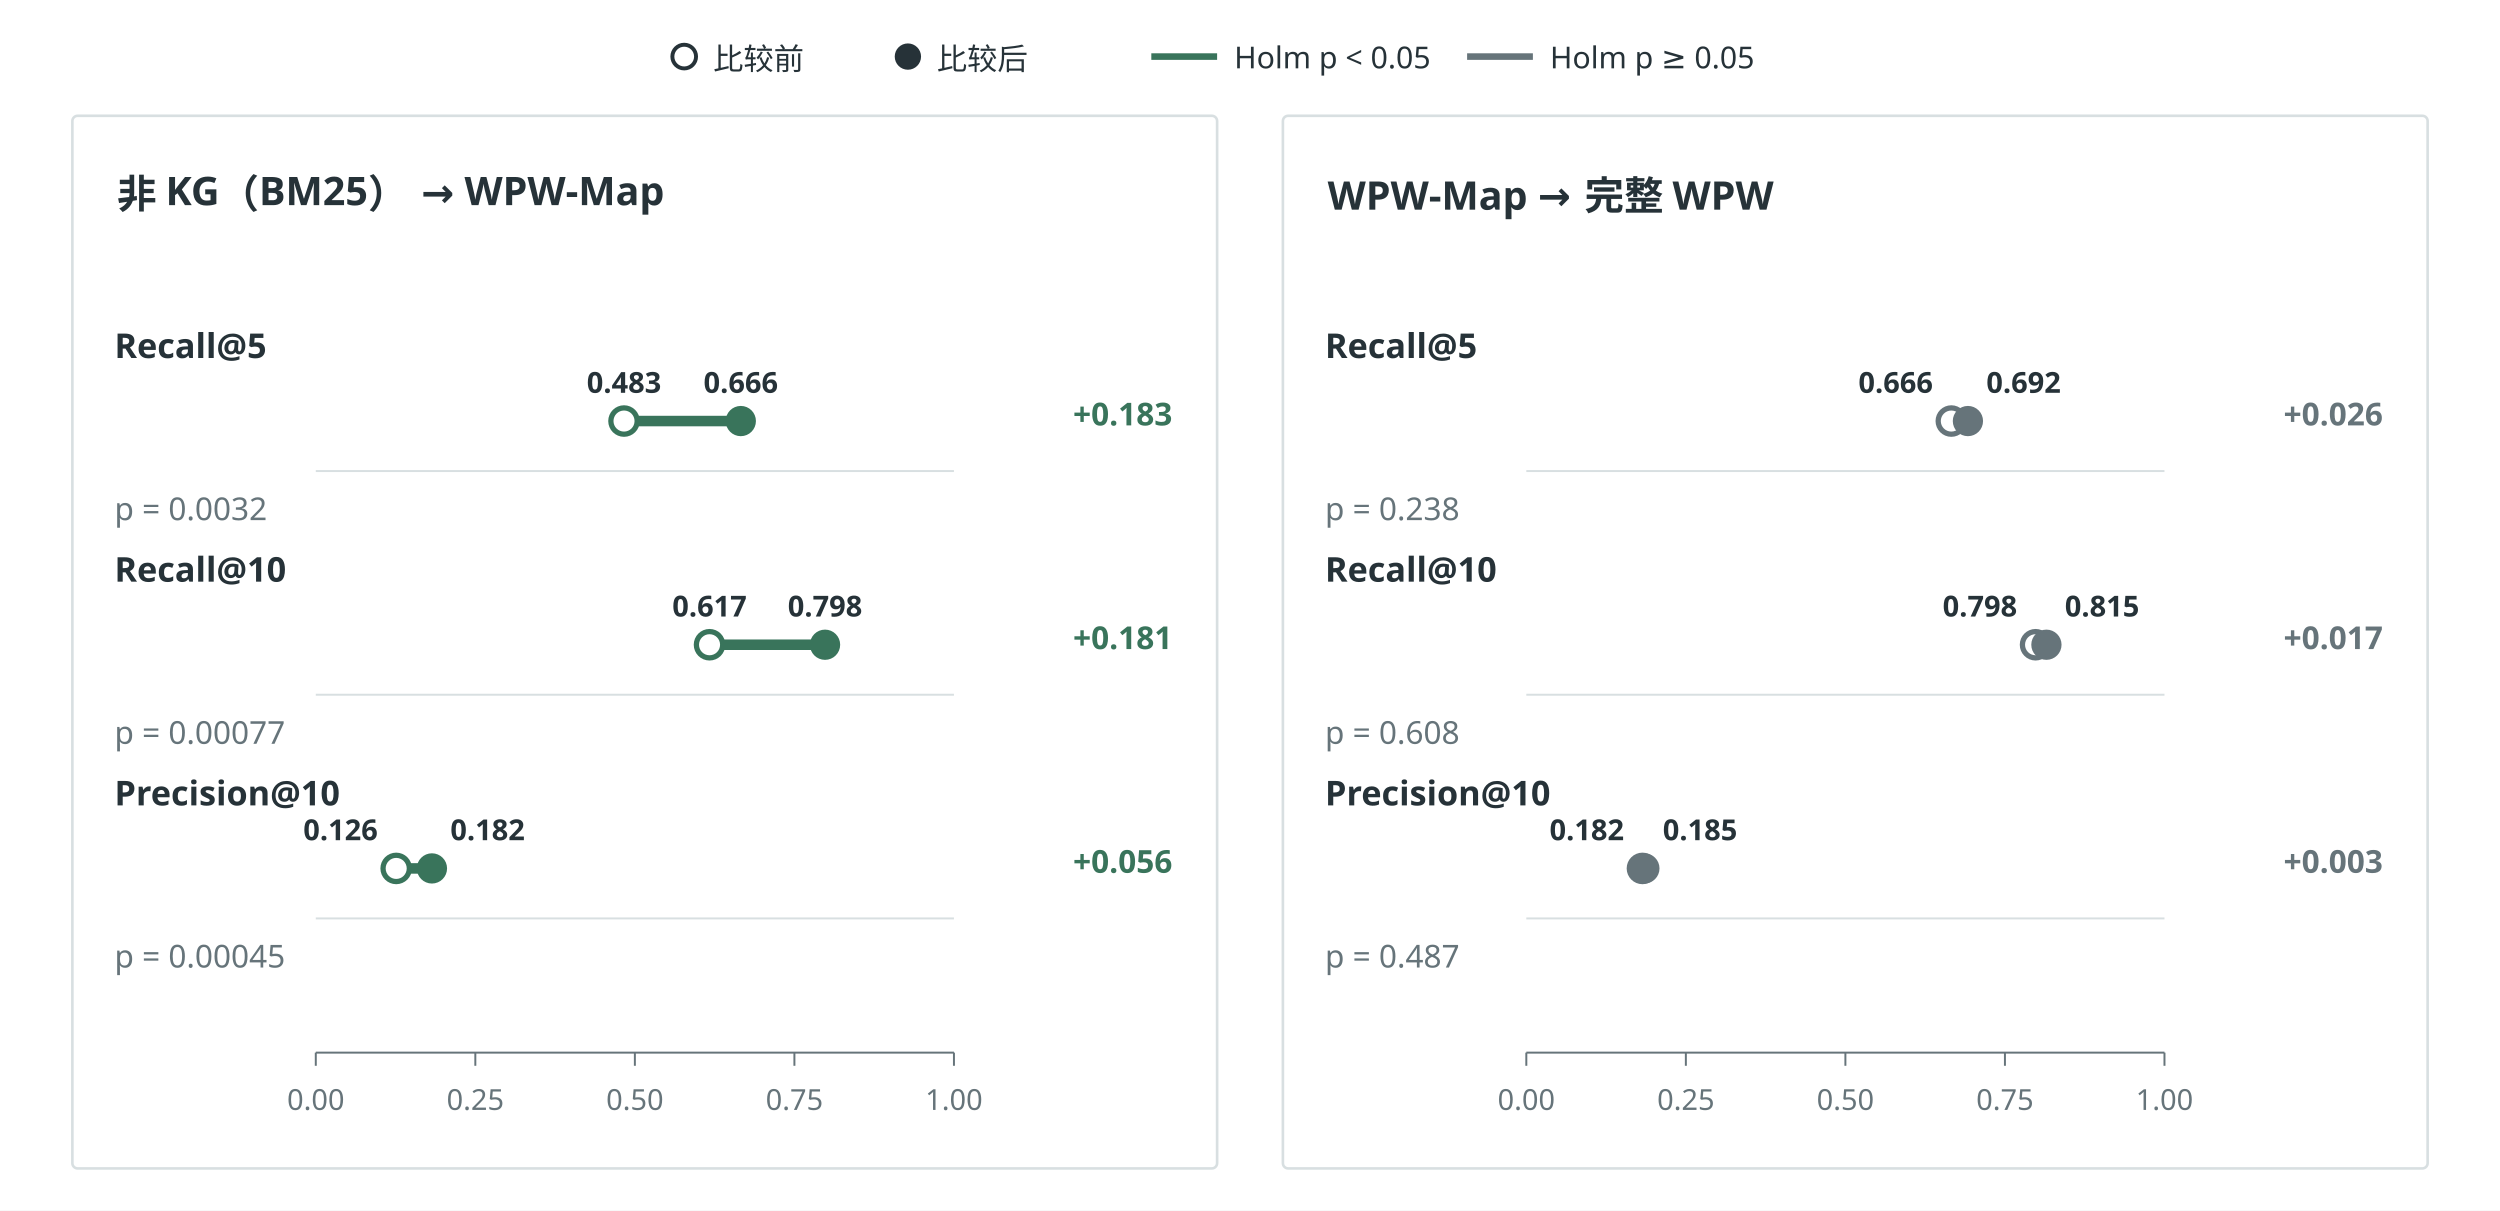
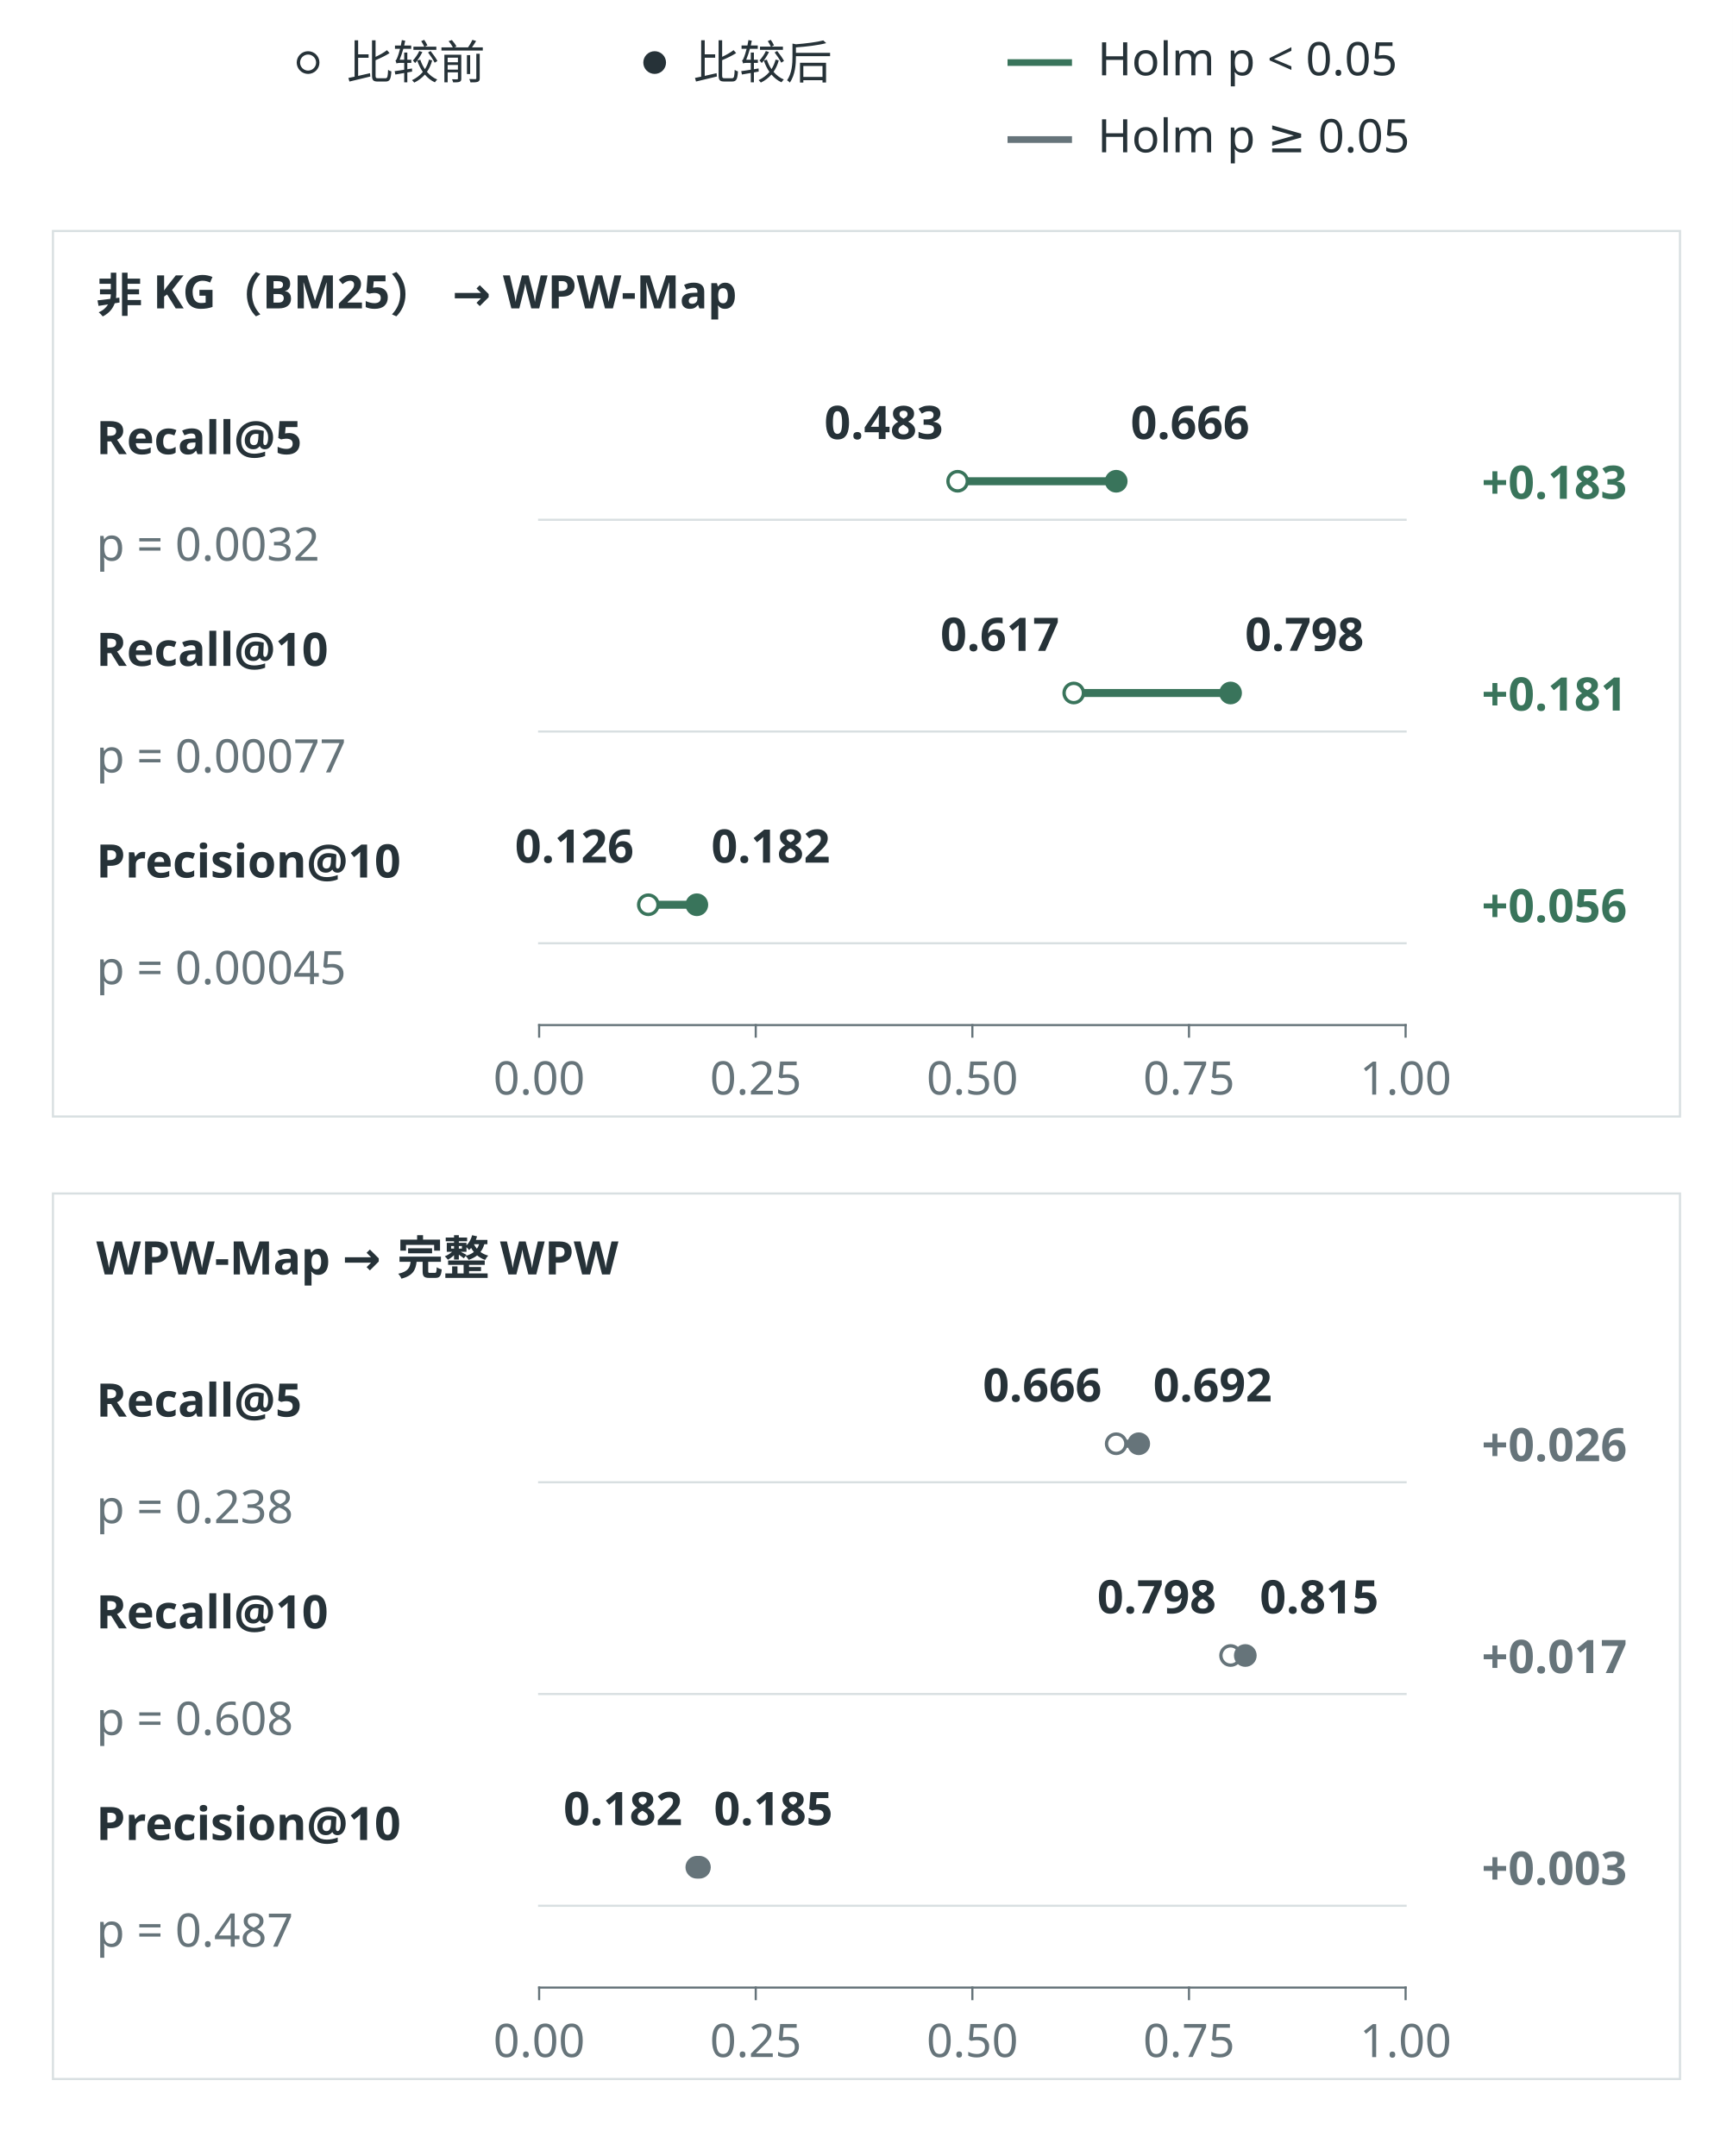
- <svg xmlns="http://www.w3.org/2000/svg" width="1900" height="920" viewBox="0 0 1900 920" role="img">
+ <svg xmlns="http://www.w3.org/2000/svg" xmlns:xlink="http://www.w3.org/1999/xlink" width="1800" height="2240" viewBox="0 0 1296 1612.8" version="1.1">
  <defs>
-     <marker id="arrow" markerWidth="12" markerHeight="12" refX="10" refY="6" orient="auto" markerUnits="userSpaceOnUse">
-       <path d="M0 0 L11 6 L0 12 Z" fill="#263238" />
-     </marker>
-     <style>text{font-family:'Microsoft YaHei','SimHei',sans-serif} .muted{fill:#66747a} .small{font-size:23px} .label{font-size:29px} .main{font-size:36px;font-weight:600} .value{font-size:42px;font-weight:600}</style>
+     <style type="text/css">*{stroke-linejoin: round; stroke-linecap: butt}</style>
  </defs>
-   <rect width="100%" height="100%" fill="#fff" />
-   <circle cx="520" cy="43" r="9" fill="#fff" stroke="#263238" stroke-width="3" />
-   <text x="542" y="43" text-anchor="start" dominant-baseline="central" font-size="23" font-weight="400" fill="#263238">
-     <tspan x="542" dy="0">比较前</tspan>
-   </text>
-   <circle cx="690" cy="43" r="9" fill="#263238" stroke="#263238" stroke-width="2" />
-   <text x="712" y="43" text-anchor="start" dominant-baseline="central" font-size="23" font-weight="400" fill="#263238">
-     <tspan x="712" dy="0">比较后</tspan>
-   </text>
-   <line x1="875" y1="43" x2="925" y2="43" stroke="#39745b" stroke-width="5" />
-   <text x="938" y="43" text-anchor="start" dominant-baseline="central" font-size="23" font-weight="400" fill="#263238">
-     <tspan x="938" dy="0">Holm p &lt; 0.05</tspan>
-   </text>
-   <line x1="1115" y1="43" x2="1165" y2="43" stroke="#66747a" stroke-width="5" />
-   <text x="1178" y="43" text-anchor="start" dominant-baseline="central" font-size="23" font-weight="400" fill="#263238">
-     <tspan x="1178" dy="0">Holm p ≥ 0.05</tspan>
-   </text>
-   <rect x="55" y="88" width="870" height="800" rx="4" fill="#fff" stroke="#d8dfe1" stroke-width="2" />
-   <text x="89" y="145" text-anchor="start" dominant-baseline="central" font-size="30" font-weight="700" fill="#263238">
-     <tspan x="89" dy="0">非 KG（BM25）  →  WPW-Map</tspan>
-   </text>
-   <text x="87" y="262" text-anchor="start" dominant-baseline="central" font-size="26" font-weight="700" fill="#263238">
-     <tspan x="87" dy="0">Recall@5</tspan>
-   </text>
-   <line x1="240" y1="358" x2="725" y2="358" stroke="#d8dfe1" stroke-width="1.5" />
-   <line x1="474.255" y1="320" x2="563.01" y2="320" stroke="#39745b" stroke-width="8" />
-   <circle cx="474.255" cy="320" r="10" fill="#fff" stroke="#39745b" stroke-width="4" />
-   <circle cx="563.01" cy="320" r="10" fill="#39745b" stroke="#39745b" stroke-width="3" />
-   <text x="474.255" y="290" text-anchor="middle" dominant-baseline="central" font-size="22" font-weight="600" fill="#263238">
-     <tspan x="474.255" dy="0">0.483</tspan>
-   </text>
-   <text x="563.01" y="290" text-anchor="middle" dominant-baseline="central" font-size="22" font-weight="600" fill="#263238">
-     <tspan x="563.01" dy="0">0.666</tspan>
-   </text>
-   <text x="87" y="386" text-anchor="start" dominant-baseline="central" font-size="24" font-weight="400" fill="#66747a">
-     <tspan x="87" dy="0">p = 0.0032</tspan>
-   </text>
-   <text x="891" y="314" text-anchor="end" dominant-baseline="central" font-size="24" font-weight="700" fill="#39745b">
-     <tspan x="891" dy="0">+0.183</tspan>
-   </text>
-   <text x="87" y="432" text-anchor="start" dominant-baseline="central" font-size="26" font-weight="700" fill="#263238">
-     <tspan x="87" dy="0">Recall@10</tspan>
-   </text>
-   <line x1="240" y1="528" x2="725" y2="528" stroke="#d8dfe1" stroke-width="1.5" />
-   <line x1="539.245" y1="490" x2="627.03" y2="490" stroke="#39745b" stroke-width="8" />
-   <circle cx="539.245" cy="490" r="10" fill="#fff" stroke="#39745b" stroke-width="4" />
-   <circle cx="627.03" cy="490" r="10" fill="#39745b" stroke="#39745b" stroke-width="3" />
-   <text x="539.245" y="460" text-anchor="middle" dominant-baseline="central" font-size="22" font-weight="600" fill="#263238">
-     <tspan x="539.245" dy="0">0.617</tspan>
-   </text>
-   <text x="627.03" y="460" text-anchor="middle" dominant-baseline="central" font-size="22" font-weight="600" fill="#263238">
-     <tspan x="627.03" dy="0">0.798</tspan>
-   </text>
-   <text x="87" y="556" text-anchor="start" dominant-baseline="central" font-size="24" font-weight="400" fill="#66747a">
-     <tspan x="87" dy="0">p = 0.00077</tspan>
-   </text>
-   <text x="891" y="484" text-anchor="end" dominant-baseline="central" font-size="24" font-weight="700" fill="#39745b">
-     <tspan x="891" dy="0">+0.181</tspan>
-   </text>
-   <text x="87" y="602" text-anchor="start" dominant-baseline="central" font-size="26" font-weight="700" fill="#263238">
-     <tspan x="87" dy="0">Precision@10</tspan>
-   </text>
-   <line x1="240" y1="698" x2="725" y2="698" stroke="#d8dfe1" stroke-width="1.5" />
-   <line x1="301.11" y1="660" x2="328.27" y2="660" stroke="#39745b" stroke-width="8" />
-   <circle cx="301.11" cy="660" r="10" fill="#fff" stroke="#39745b" stroke-width="4" />
-   <circle cx="328.27" cy="660" r="10" fill="#39745b" stroke="#39745b" stroke-width="3" />
-   <text x="287.11" y="630" text-anchor="end" dominant-baseline="central" font-size="22" font-weight="600" fill="#263238">
-     <tspan x="287.11" dy="0">0.126</tspan>
-   </text>
-   <text x="342.27" y="630" text-anchor="start" dominant-baseline="central" font-size="22" font-weight="600" fill="#263238">
-     <tspan x="342.27" dy="0">0.182</tspan>
-   </text>
-   <text x="87" y="726" text-anchor="start" dominant-baseline="central" font-size="24" font-weight="400" fill="#66747a">
-     <tspan x="87" dy="0">p = 0.00045</tspan>
-   </text>
-   <text x="891" y="654" text-anchor="end" dominant-baseline="central" font-size="24" font-weight="700" fill="#39745b">
-     <tspan x="891" dy="0">+0.056</tspan>
-   </text>
-   <line x1="240" y1="800" x2="240" y2="810" stroke="#66747a" stroke-width="1.5" />
-   <text x="240" y="835" text-anchor="middle" dominant-baseline="central" font-size="22" font-weight="400" fill="#66747a">
-     <tspan x="240" dy="0">0.00</tspan>
-   </text>
-   <line x1="361.25" y1="800" x2="361.25" y2="810" stroke="#66747a" stroke-width="1.5" />
-   <text x="361.25" y="835" text-anchor="middle" dominant-baseline="central" font-size="22" font-weight="400" fill="#66747a">
-     <tspan x="361.25" dy="0">0.25</tspan>
-   </text>
-   <line x1="482.5" y1="800" x2="482.5" y2="810" stroke="#66747a" stroke-width="1.5" />
-   <text x="482.5" y="835" text-anchor="middle" dominant-baseline="central" font-size="22" font-weight="400" fill="#66747a">
-     <tspan x="482.5" dy="0">0.50</tspan>
-   </text>
-   <line x1="603.75" y1="800" x2="603.75" y2="810" stroke="#66747a" stroke-width="1.5" />
-   <text x="603.75" y="835" text-anchor="middle" dominant-baseline="central" font-size="22" font-weight="400" fill="#66747a">
-     <tspan x="603.75" dy="0">0.75</tspan>
-   </text>
-   <line x1="725" y1="800" x2="725" y2="810" stroke="#66747a" stroke-width="1.5" />
-   <text x="725" y="835" text-anchor="middle" dominant-baseline="central" font-size="22" font-weight="400" fill="#66747a">
-     <tspan x="725" dy="0">1.00</tspan>
-   </text>
-   <line x1="240" y1="800" x2="725" y2="800" stroke="#66747a" stroke-width="1.5" />
-   <rect x="975" y="88" width="870" height="800" rx="4" fill="#fff" stroke="#d8dfe1" stroke-width="2" />
-   <text x="1009" y="145" text-anchor="start" dominant-baseline="central" font-size="30" font-weight="700" fill="#263238">
-     <tspan x="1009" dy="0">WPW-Map  →  完整 WPW</tspan>
-   </text>
-   <text x="1007" y="262" text-anchor="start" dominant-baseline="central" font-size="26" font-weight="700" fill="#263238">
-     <tspan x="1007" dy="0">Recall@5</tspan>
-   </text>
-   <line x1="1160" y1="358" x2="1645" y2="358" stroke="#d8dfe1" stroke-width="1.5" />
-   <line x1="1483.01" y1="320" x2="1495.62" y2="320" stroke="#66747a" stroke-width="8" />
-   <circle cx="1483.01" cy="320" r="10" fill="#fff" stroke="#66747a" stroke-width="4" />
-   <circle cx="1495.62" cy="320" r="10" fill="#66747a" stroke="#66747a" stroke-width="3" />
-   <text x="1469.01" y="290" text-anchor="end" dominant-baseline="central" font-size="22" font-weight="600" fill="#263238">
-     <tspan x="1469.01" dy="0">0.666</tspan>
-   </text>
-   <text x="1509.62" y="290" text-anchor="start" dominant-baseline="central" font-size="22" font-weight="600" fill="#263238">
-     <tspan x="1509.62" dy="0">0.692</tspan>
-   </text>
-   <text x="1007" y="386" text-anchor="start" dominant-baseline="central" font-size="24" font-weight="400" fill="#66747a">
-     <tspan x="1007" dy="0">p = 0.238</tspan>
-   </text>
-   <text x="1811" y="314" text-anchor="end" dominant-baseline="central" font-size="24" font-weight="700" fill="#66747a">
-     <tspan x="1811" dy="0">+0.026</tspan>
-   </text>
-   <text x="1007" y="432" text-anchor="start" dominant-baseline="central" font-size="26" font-weight="700" fill="#263238">
-     <tspan x="1007" dy="0">Recall@10</tspan>
-   </text>
-   <line x1="1160" y1="528" x2="1645" y2="528" stroke="#d8dfe1" stroke-width="1.5" />
-   <line x1="1547.03" y1="490" x2="1555.275" y2="490" stroke="#66747a" stroke-width="8" />
-   <circle cx="1547.03" cy="490" r="10" fill="#fff" stroke="#66747a" stroke-width="4" />
-   <circle cx="1555.275" cy="490" r="10" fill="#66747a" stroke="#66747a" stroke-width="3" />
-   <text x="1533.03" y="460" text-anchor="end" dominant-baseline="central" font-size="22" font-weight="600" fill="#263238">
-     <tspan x="1533.03" dy="0">0.798</tspan>
-   </text>
-   <text x="1569.275" y="460" text-anchor="start" dominant-baseline="central" font-size="22" font-weight="600" fill="#263238">
-     <tspan x="1569.275" dy="0">0.815</tspan>
-   </text>
-   <text x="1007" y="556" text-anchor="start" dominant-baseline="central" font-size="24" font-weight="400" fill="#66747a">
-     <tspan x="1007" dy="0">p = 0.608</tspan>
-   </text>
-   <text x="1811" y="484" text-anchor="end" dominant-baseline="central" font-size="24" font-weight="700" fill="#66747a">
-     <tspan x="1811" dy="0">+0.017</tspan>
-   </text>
-   <text x="1007" y="602" text-anchor="start" dominant-baseline="central" font-size="26" font-weight="700" fill="#263238">
-     <tspan x="1007" dy="0">Precision@10</tspan>
-   </text>
-   <line x1="1160" y1="698" x2="1645" y2="698" stroke="#d8dfe1" stroke-width="1.5" />
-   <line x1="1248.27" y1="660" x2="1249.725" y2="660" stroke="#66747a" stroke-width="8" />
-   <circle cx="1248.27" cy="660" r="10" fill="#fff" stroke="#66747a" stroke-width="4" />
-   <circle cx="1249.725" cy="660" r="10" fill="#66747a" stroke="#66747a" stroke-width="3" />
-   <text x="1234.27" y="630" text-anchor="end" dominant-baseline="central" font-size="22" font-weight="600" fill="#263238">
-     <tspan x="1234.27" dy="0">0.182</tspan>
-   </text>
-   <text x="1263.725" y="630" text-anchor="start" dominant-baseline="central" font-size="22" font-weight="600" fill="#263238">
-     <tspan x="1263.725" dy="0">0.185</tspan>
-   </text>
-   <text x="1007" y="726" text-anchor="start" dominant-baseline="central" font-size="24" font-weight="400" fill="#66747a">
-     <tspan x="1007" dy="0">p = 0.487</tspan>
-   </text>
-   <text x="1811" y="654" text-anchor="end" dominant-baseline="central" font-size="24" font-weight="700" fill="#66747a">
-     <tspan x="1811" dy="0">+0.003</tspan>
-   </text>
-   <line x1="1160" y1="800" x2="1160" y2="810" stroke="#66747a" stroke-width="1.5" />
-   <text x="1160" y="835" text-anchor="middle" dominant-baseline="central" font-size="22" font-weight="400" fill="#66747a">
-     <tspan x="1160" dy="0">0.00</tspan>
-   </text>
-   <line x1="1281.25" y1="800" x2="1281.25" y2="810" stroke="#66747a" stroke-width="1.5" />
-   <text x="1281.25" y="835" text-anchor="middle" dominant-baseline="central" font-size="22" font-weight="400" fill="#66747a">
-     <tspan x="1281.25" dy="0">0.25</tspan>
-   </text>
-   <line x1="1402.5" y1="800" x2="1402.5" y2="810" stroke="#66747a" stroke-width="1.5" />
-   <text x="1402.5" y="835" text-anchor="middle" dominant-baseline="central" font-size="22" font-weight="400" fill="#66747a">
-     <tspan x="1402.5" dy="0">0.50</tspan>
-   </text>
-   <line x1="1523.75" y1="800" x2="1523.75" y2="810" stroke="#66747a" stroke-width="1.5" />
-   <text x="1523.75" y="835" text-anchor="middle" dominant-baseline="central" font-size="22" font-weight="400" fill="#66747a">
-     <tspan x="1523.75" dy="0">0.75</tspan>
-   </text>
-   <line x1="1645" y1="800" x2="1645" y2="810" stroke="#66747a" stroke-width="1.5" />
-   <text x="1645" y="835" text-anchor="middle" dominant-baseline="central" font-size="22" font-weight="400" fill="#66747a">
-     <tspan x="1645" dy="0">1.00</tspan>
-   </text>
-   <line x1="1160" y1="800" x2="1645" y2="800" stroke="#66747a" stroke-width="1.5" />
+   <g id="figure_1">
+     <g id="patch_1">
+       <path d="M 0 1612.8  L 1296 1612.8  L 1296 0  L 0 0  z " style="fill: #ffffff" />
+     </g>
+     <g id="axes_1">
+       <g id="line2d_1">
+         <path d="M 756 46.8  L 799.2 46.8  " clip-path="url(#pddc9de4d29)" style="fill: none; stroke: #39745b; stroke-width: 5; stroke-linecap: square" />
+       </g>
+       <g id="line2d_2">
+         <path d="M 756 104.4  L 799.2 104.4  " clip-path="url(#pddc9de4d29)" style="fill: none; stroke: #66747a; stroke-width: 5; stroke-linecap: square" />
+       </g>
+       <g id="patch_2">
+         <path d="M 39.6 172.8  L 1256.4 172.8  L 1256.4 835.2  L 39.6 835.2  z " clip-path="url(#pddc9de4d29)" style="fill: #ffffff; stroke: #d8dfe1; stroke-width: 1.6; stroke-linejoin: miter" />
+       </g>
+       <g id="line2d_3">
+         <path d="M 403.2 388.8  L 1051.2 388.8  " clip-path="url(#pddc9de4d29)" style="fill: none; stroke: #d8dfe1; stroke-width: 1.6; stroke-linecap: square" />
+       </g>
+       <g id="line2d_4">
+         <path d="M 716.184 360  L 834.768 360  " clip-path="url(#pddc9de4d29)" style="fill: none; stroke: #39745b; stroke-width: 6; stroke-linecap: square" />
+       </g>
+       <g id="line2d_5">
+         <path d="M 403.2 547.2  L 1051.2 547.2  " clip-path="url(#pddc9de4d29)" style="fill: none; stroke: #d8dfe1; stroke-width: 1.6; stroke-linecap: square" />
+       </g>
+       <g id="line2d_6">
+         <path d="M 803.016 518.4  L 920.304 518.4  " clip-path="url(#pddc9de4d29)" style="fill: none; stroke: #39745b; stroke-width: 6; stroke-linecap: square" />
+       </g>
+       <g id="line2d_7">
+         <path d="M 403.2 705.6  L 1051.2 705.6  " clip-path="url(#pddc9de4d29)" style="fill: none; stroke: #d8dfe1; stroke-width: 1.6; stroke-linecap: square" />
+       </g>
+       <g id="line2d_8">
+         <path d="M 484.848 676.8  L 521.136 676.8  " clip-path="url(#pddc9de4d29)" style="fill: none; stroke: #39745b; stroke-width: 6; stroke-linecap: square" />
+       </g>
+       <g id="line2d_9">
+         <path d="M 403.2 766.8  L 1051.2 766.8  " clip-path="url(#pddc9de4d29)" style="fill: none; stroke: #66747a; stroke-width: 1.6; stroke-linecap: square" />
+       </g>
+       <g id="line2d_10">
+         <path d="M 403.2 766.8  L 403.2 775.44  " clip-path="url(#pddc9de4d29)" style="fill: none; stroke: #66747a; stroke-width: 1.6; stroke-linecap: square" />
+       </g>
+       <g id="line2d_11">
+         <path d="M 565.2 766.8  L 565.2 775.44  " clip-path="url(#pddc9de4d29)" style="fill: none; stroke: #66747a; stroke-width: 1.6; stroke-linecap: square" />
+       </g>
+       <g id="line2d_12">
+         <path d="M 727.2 766.8  L 727.2 775.44  " clip-path="url(#pddc9de4d29)" style="fill: none; stroke: #66747a; stroke-width: 1.6; stroke-linecap: square" />
+       </g>
+       <g id="line2d_13">
+         <path d="M 889.2 766.8  L 889.2 775.44  " clip-path="url(#pddc9de4d29)" style="fill: none; stroke: #66747a; stroke-width: 1.6; stroke-linecap: square" />
+       </g>
+       <g id="line2d_14">
+         <path d="M 1051.2 766.8  L 1051.2 775.44  " clip-path="url(#pddc9de4d29)" style="fill: none; stroke: #66747a; stroke-width: 1.6; stroke-linecap: square" />
+       </g>
+       <g id="patch_3">
+         <path d="M 39.6 892.8  L 1256.4 892.8  L 1256.4 1555.2  L 39.6 1555.2  z " clip-path="url(#pddc9de4d29)" style="fill: #ffffff; stroke: #d8dfe1; stroke-width: 1.6; stroke-linejoin: miter" />
+       </g>
+       <g id="line2d_15">
+         <path d="M 403.2 1108.8  L 1051.2 1108.8  " clip-path="url(#pddc9de4d29)" style="fill: none; stroke: #d8dfe1; stroke-width: 1.6; stroke-linecap: square" />
+       </g>
+       <g id="line2d_16">
+         <path d="M 834.768 1080  L 851.616 1080  " clip-path="url(#pddc9de4d29)" style="fill: none; stroke: #66747a; stroke-width: 6; stroke-linecap: square" />
+       </g>
+       <g id="line2d_17">
+         <path d="M 403.2 1267.2  L 1051.2 1267.2  " clip-path="url(#pddc9de4d29)" style="fill: none; stroke: #d8dfe1; stroke-width: 1.6; stroke-linecap: square" />
+       </g>
+       <g id="line2d_18">
+         <path d="M 920.304 1238.4  L 931.32 1238.4  " clip-path="url(#pddc9de4d29)" style="fill: none; stroke: #66747a; stroke-width: 6; stroke-linecap: square" />
+       </g>
+       <g id="line2d_19">
+         <path d="M 403.2 1425.6  L 1051.2 1425.6  " clip-path="url(#pddc9de4d29)" style="fill: none; stroke: #d8dfe1; stroke-width: 1.6; stroke-linecap: square" />
+       </g>
+       <g id="line2d_20">
+         <path d="M 521.136 1396.8  L 523.08 1396.8  " clip-path="url(#pddc9de4d29)" style="fill: none; stroke: #66747a; stroke-width: 6; stroke-linecap: square" />
+       </g>
+       <g id="line2d_21">
+         <path d="M 403.2 1486.8  L 1051.2 1486.8  " clip-path="url(#pddc9de4d29)" style="fill: none; stroke: #66747a; stroke-width: 1.6; stroke-linecap: square" />
+       </g>
+       <g id="line2d_22">
+         <path d="M 403.2 1486.8  L 403.2 1495.44  " clip-path="url(#pddc9de4d29)" style="fill: none; stroke: #66747a; stroke-width: 1.6; stroke-linecap: square" />
+       </g>
+       <g id="line2d_23">
+         <path d="M 565.2 1486.8  L 565.2 1495.44  " clip-path="url(#pddc9de4d29)" style="fill: none; stroke: #66747a; stroke-width: 1.6; stroke-linecap: square" />
+       </g>
+       <g id="line2d_24">
+         <path d="M 727.2 1486.8  L 727.2 1495.44  " clip-path="url(#pddc9de4d29)" style="fill: none; stroke: #66747a; stroke-width: 1.6; stroke-linecap: square" />
+       </g>
+       <g id="line2d_25">
+         <path d="M 889.2 1486.8  L 889.2 1495.44  " clip-path="url(#pddc9de4d29)" style="fill: none; stroke: #66747a; stroke-width: 1.6; stroke-linecap: square" />
+       </g>
+       <g id="line2d_26">
+         <path d="M 1051.2 1486.8  L 1051.2 1495.44  " clip-path="url(#pddc9de4d29)" style="fill: none; stroke: #66747a; stroke-width: 1.6; stroke-linecap: square" />
+       </g>
+       <g id="text_1">
+         <text style="font-size: 34.56px; font-family: 'Microsoft YaHei'; text-anchor: start; fill: #263238" x="259.2" y="58.999" transform="rotate(-0 259.2 58.9986)">比较前</text>
+       </g>
+       <g id="text_2">
+         <text style="font-size: 34.56px; font-family: 'Microsoft YaHei'; text-anchor: start; fill: #263238" x="518.4" y="58.982" transform="rotate(-0 518.4 58.9824)">比较后</text>
+       </g>
+       <g id="text_3">
+         <text style="font-size: 34.56px; font-family: 'Microsoft YaHei'; text-anchor: start; fill: #263238" x="820.8" y="56.318" transform="rotate(-0 820.8 56.3175)">Holm p &lt; 0.05</text>
+       </g>
+       <g id="text_4">
+         <text style="font-size: 34.56px; font-family: 'Microsoft YaHei'; text-anchor: start; fill: #263238" x="820.8" y="113.918" transform="rotate(-0 820.8 113.9175)">Holm p ≥ 0.05</text>
+       </g>
+       <g id="text_5">
+         <text style="font-weight: 700; font-size: 34.56px; font-family: 'Microsoft YaHei'; text-anchor: start; fill: #263238" x="72" y="233.171" transform="rotate(-0 72 233.1711)">非 KG（BM25） → WPW-Map</text>
+       </g>
+       <g id="text_6">
+         <text style="font-weight: 700; font-size: 34.56px; font-family: 'Microsoft YaHei'; text-anchor: start; fill: #263238" x="72" y="339.701" transform="rotate(-0 72 339.7014)">Recall@5</text>
+       </g>
+       <g id="text_7">
+         <text style="font-weight: 700; font-size: 34.56px; font-family: 'Microsoft YaHei'; text-anchor: end; fill: #263238" x="705.384" y="328.423" transform="rotate(-0 705.384 328.4226)">0.483</text>
+       </g>
+       <g id="text_8">
+         <text style="font-weight: 700; font-size: 34.56px; font-family: 'Microsoft YaHei'; text-anchor: start; fill: #263238" x="845.568" y="328.423" transform="rotate(-0 845.568 328.4226)">0.666</text>
+       </g>
+       <g id="text_9">
+         <text style="font-size: 34.56px; font-family: 'Microsoft YaHei'; text-anchor: start; fill: #66747a" x="72" y="419.394" transform="rotate(-0 72 419.3937)">p = 0.0032</text>
+       </g>
+       <g id="text_10">
+         <text style="font-weight: 700; font-size: 34.56px; font-family: 'Microsoft YaHei'; text-anchor: end; fill: #39745b" x="1216.8" y="373.13" transform="rotate(-0 1216.8 373.1301)">+0.183</text>
+       </g>
+       <g id="text_11">
+         <text style="font-weight: 700; font-size: 34.56px; font-family: 'Microsoft YaHei'; text-anchor: start; fill: #263238" x="72" y="498.101" transform="rotate(-0 72 498.1014)">Recall@10</text>
+       </g>
+       <g id="text_12">
+         <text style="font-weight: 700; font-size: 34.56px; font-family: 'Microsoft YaHei'; text-anchor: end; fill: #263238" x="792.216" y="486.89" transform="rotate(-0 792.216 486.8901)">0.617</text>
+       </g>
+       <g id="text_13">
+         <text style="font-weight: 700; font-size: 34.56px; font-family: 'Microsoft YaHei'; text-anchor: start; fill: #263238" x="931.104" y="486.823" transform="rotate(-0 931.104 486.8226)">0.798</text>
+       </g>
+       <g id="text_14">
+         <text style="font-size: 34.56px; font-family: 'Microsoft YaHei'; text-anchor: start; fill: #66747a" x="72" y="577.794" transform="rotate(-0 72 577.7937)">p = 0.00077</text>
+       </g>
+       <g id="text_15">
+         <text style="font-weight: 700; font-size: 34.56px; font-family: 'Microsoft YaHei'; text-anchor: end; fill: #39745b" x="1216.8" y="531.53" transform="rotate(-0 1216.8 531.5301)">+0.181</text>
+       </g>
+       <g id="text_16">
+         <text style="font-weight: 700; font-size: 34.56px; font-family: 'Microsoft YaHei'; text-anchor: start; fill: #263238" x="72" y="656.442" transform="rotate(-0 72 656.442)">Precision@10</text>
+       </g>
+       <g id="text_17">
+         <text style="font-weight: 700; font-size: 34.56px; font-family: 'Microsoft YaHei'; text-anchor: end; fill: #263238" x="474.048" y="645.29" transform="rotate(-0 474.048 645.2901)">0.126</text>
+       </g>
+       <g id="text_18">
+         <text style="font-weight: 700; font-size: 34.56px; font-family: 'Microsoft YaHei'; text-anchor: start; fill: #263238" x="531.936" y="645.29" transform="rotate(-0 531.936 645.2901)">0.182</text>
+       </g>
+       <g id="text_19">
+         <text style="font-size: 34.56px; font-family: 'Microsoft YaHei'; text-anchor: start; fill: #66747a" x="72" y="736.194" transform="rotate(-0 72 736.1937)">p = 0.00045</text>
+       </g>
+       <g id="text_20">
+         <text style="font-weight: 700; font-size: 34.56px; font-family: 'Microsoft YaHei'; text-anchor: end; fill: #39745b" x="1216.8" y="689.863" transform="rotate(-0 1216.8 689.8626)">+0.056</text>
+       </g>
+       <g id="text_21">
+         <text style="font-size: 34.56px; font-family: 'Microsoft YaHei'; text-anchor: middle; fill: #66747a" x="403.2" y="818.751" transform="rotate(-0 403.2 818.7507)">0.00</text>
+       </g>
+       <g id="text_22">
+         <text style="font-size: 34.56px; font-family: 'Microsoft YaHei'; text-anchor: middle; fill: #66747a" x="565.2" y="818.743" transform="rotate(-0 565.2 818.7426)">0.25</text>
+       </g>
+       <g id="text_23">
+         <text style="font-size: 34.56px; font-family: 'Microsoft YaHei'; text-anchor: middle; fill: #66747a" x="727.2" y="818.743" transform="rotate(-0 727.2 818.7426)">0.50</text>
+       </g>
+       <g id="text_24">
+         <text style="font-size: 34.56px; font-family: 'Microsoft YaHei'; text-anchor: middle; fill: #66747a" x="889.2" y="818.743" transform="rotate(-0 889.2 818.7426)">0.75</text>
+       </g>
+       <g id="text_25">
+         <text style="font-size: 34.56px; font-family: 'Microsoft YaHei'; text-anchor: middle; fill: #66747a" x="1051.2" y="818.818" transform="rotate(-0 1051.2 818.8182)">1.00</text>
+       </g>
+       <g id="text_26">
+         <text style="font-weight: 700; font-size: 34.56px; font-family: 'Microsoft YaHei'; text-anchor: start; fill: #263238" x="72" y="953.341" transform="rotate(-0 72 953.3412)">WPW-Map → 完整 WPW</text>
+       </g>
+       <g id="text_27">
+         <text style="font-weight: 700; font-size: 34.56px; font-family: 'Microsoft YaHei'; text-anchor: start; fill: #263238" x="72" y="1059.701" transform="rotate(-0 72 1059.701)">Recall@5</text>
+       </g>
+       <g id="text_28">
+         <text style="font-weight: 700; font-size: 34.56px; font-family: 'Microsoft YaHei'; text-anchor: end; fill: #263238" x="823.968" y="1048.423" transform="rotate(-0 823.968 1048.423)">0.666</text>
+       </g>
+       <g id="text_29">
+         <text style="font-weight: 700; font-size: 34.56px; font-family: 'Microsoft YaHei'; text-anchor: start; fill: #263238" x="862.416" y="1048.423" transform="rotate(-0 862.416 1048.423)">0.692</text>
+       </g>
+       <g id="text_30">
+         <text style="font-size: 34.56px; font-family: 'Microsoft YaHei'; text-anchor: start; fill: #66747a" x="72" y="1139.394" transform="rotate(-0 72 1139.394)">p = 0.238</text>
+       </g>
+       <g id="text_31">
+         <text style="font-weight: 700; font-size: 34.56px; font-family: 'Microsoft YaHei'; text-anchor: end; fill: #66747a" x="1216.8" y="1093.063" transform="rotate(-0 1216.8 1093.063)">+0.026</text>
+       </g>
+       <g id="text_32">
+         <text style="font-weight: 700; font-size: 34.56px; font-family: 'Microsoft YaHei'; text-anchor: start; fill: #263238" x="72" y="1218.101" transform="rotate(-0 72 1218.101)">Recall@10</text>
+       </g>
+       <g id="text_33">
+         <text style="font-weight: 700; font-size: 34.56px; font-family: 'Microsoft YaHei'; text-anchor: end; fill: #263238" x="909.504" y="1206.823" transform="rotate(-0 909.504 1206.823)">0.798</text>
+       </g>
+       <g id="text_34">
+         <text style="font-weight: 700; font-size: 34.56px; font-family: 'Microsoft YaHei'; text-anchor: start; fill: #263238" x="942.12" y="1206.89" transform="rotate(-0 942.12 1206.89)">0.815</text>
+       </g>
+       <g id="text_35">
+         <text style="font-size: 34.56px; font-family: 'Microsoft YaHei'; text-anchor: start; fill: #66747a" x="72" y="1297.794" transform="rotate(-0 72 1297.794)">p = 0.608</text>
+       </g>
+       <g id="text_36">
+         <text style="font-weight: 700; font-size: 34.56px; font-family: 'Microsoft YaHei'; text-anchor: end; fill: #66747a" x="1216.8" y="1251.53" transform="rotate(-0 1216.8 1251.53)">+0.017</text>
+       </g>
+       <g id="text_37">
+         <text style="font-weight: 700; font-size: 34.56px; font-family: 'Microsoft YaHei'; text-anchor: start; fill: #263238" x="72" y="1376.442" transform="rotate(-0 72 1376.442)">Precision@10</text>
+       </g>
+       <g id="text_38">
+         <text style="font-weight: 700; font-size: 34.56px; font-family: 'Microsoft YaHei'; text-anchor: end; fill: #263238" x="510.336" y="1365.29" transform="rotate(-0 510.336 1365.29)">0.182</text>
+       </g>
+       <g id="text_39">
+         <text style="font-weight: 700; font-size: 34.56px; font-family: 'Microsoft YaHei'; text-anchor: start; fill: #263238" x="533.88" y="1365.29" transform="rotate(-0 533.88 1365.29)">0.185</text>
+       </g>
+       <g id="text_40">
+         <text style="font-size: 34.56px; font-family: 'Microsoft YaHei'; text-anchor: start; fill: #66747a" x="72" y="1456.194" transform="rotate(-0 72 1456.194)">p = 0.487</text>
+       </g>
+       <g id="text_41">
+         <text style="font-weight: 700; font-size: 34.56px; font-family: 'Microsoft YaHei'; text-anchor: end; fill: #66747a" x="1216.8" y="1409.863" transform="rotate(-0 1216.8 1409.863)">+0.003</text>
+       </g>
+       <g id="text_42">
+         <text style="font-size: 34.56px; font-family: 'Microsoft YaHei'; text-anchor: middle; fill: #66747a" x="403.2" y="1538.751" transform="rotate(-0 403.2 1538.751)">0.00</text>
+       </g>
+       <g id="text_43">
+         <text style="font-size: 34.56px; font-family: 'Microsoft YaHei'; text-anchor: middle; fill: #66747a" x="565.2" y="1538.743" transform="rotate(-0 565.2 1538.743)">0.25</text>
+       </g>
+       <g id="text_44">
+         <text style="font-size: 34.56px; font-family: 'Microsoft YaHei'; text-anchor: middle; fill: #66747a" x="727.2" y="1538.743" transform="rotate(-0 727.2 1538.743)">0.50</text>
+       </g>
+       <g id="text_45">
+         <text style="font-size: 34.56px; font-family: 'Microsoft YaHei'; text-anchor: middle; fill: #66747a" x="889.2" y="1538.743" transform="rotate(-0 889.2 1538.743)">0.75</text>
+       </g>
+       <g id="text_46">
+         <text style="font-size: 34.56px; font-family: 'Microsoft YaHei'; text-anchor: middle; fill: #66747a" x="1051.2" y="1538.818" transform="rotate(-0 1051.2 1538.818)">1.00</text>
+       </g>
+       <g id="PathCollection_1">
+         <defs>
+           <path id="m1c6e248e90" d="M 0 7.246  C 1.922 7.246 3.765 6.482 5.123 5.123  C 6.482 3.765 7.246 1.922 7.246 0  C 7.246 -1.922 6.482 -3.765 5.123 -5.123  C 3.765 -6.482 1.922 -7.246 0 -7.246  C -1.922 -7.246 -3.765 -6.482 -5.123 -5.123  C -6.482 -3.765 -7.246 -1.922 -7.246 0  C -7.246 1.922 -6.482 3.765 -5.123 5.123  C -3.765 6.482 -1.922 7.246 0 7.246  z " style="stroke: #263238; stroke-width: 2.5" />
+         </defs>
+         <g clip-path="url(#pddc9de4d29)">
+           <use xlink:href="#m1c6e248e90" x="230.4" y="46.8" style="fill: #ffffff; stroke: #263238; stroke-width: 2.5" />
+         </g>
+       </g>
+       <g id="PathCollection_2">
+         <defs>
+           <path id="m3ad902a559" d="M 0 7.246  C 1.922 7.246 3.765 6.482 5.123 5.123  C 6.482 3.765 7.246 1.922 7.246 0  C 7.246 -1.922 6.482 -3.765 5.123 -5.123  C 3.765 -6.482 1.922 -7.246 0 -7.246  C -1.922 -7.246 -3.765 -6.482 -5.123 -5.123  C -6.482 -3.765 -7.246 -1.922 -7.246 0  C -7.246 1.922 -6.482 3.765 -5.123 5.123  C -3.765 6.482 -1.922 7.246 0 7.246  z " style="stroke: #263238; stroke-width: 2.5" />
+         </defs>
+         <g clip-path="url(#pddc9de4d29)">
+           <use xlink:href="#m3ad902a559" x="489.6" y="46.8" style="fill: #263238; stroke: #263238; stroke-width: 2.5" />
+         </g>
+       </g>
+       <g id="PathCollection_3">
+         <defs>
+           <path id="mc06bfd95ef" d="M 0 7.246  C 1.922 7.246 3.765 6.482 5.123 5.123  C 6.482 3.765 7.246 1.922 7.246 0  C 7.246 -1.922 6.482 -3.765 5.123 -5.123  C 3.765 -6.482 1.922 -7.246 0 -7.246  C -1.922 -7.246 -3.765 -6.482 -5.123 -5.123  C -6.482 -3.765 -7.246 -1.922 -7.246 0  C -7.246 1.922 -6.482 3.765 -5.123 5.123  C -3.765 6.482 -1.922 7.246 0 7.246  z " style="stroke: #39745b; stroke-width: 2.5" />
+         </defs>
+         <g clip-path="url(#pddc9de4d29)">
+           <use xlink:href="#mc06bfd95ef" x="716.184" y="360" style="fill: #ffffff; stroke: #39745b; stroke-width: 2.5" />
+         </g>
+       </g>
+       <g id="PathCollection_4">
+         <defs>
+           <path id="m36b40f50e2" d="M 0 7.246  C 1.922 7.246 3.765 6.482 5.123 5.123  C 6.482 3.765 7.246 1.922 7.246 0  C 7.246 -1.922 6.482 -3.765 5.123 -5.123  C 3.765 -6.482 1.922 -7.246 0 -7.246  C -1.922 -7.246 -3.765 -6.482 -5.123 -5.123  C -6.482 -3.765 -7.246 -1.922 -7.246 0  C -7.246 1.922 -6.482 3.765 -5.123 5.123  C -3.765 6.482 -1.922 7.246 0 7.246  z " style="stroke: #39745b; stroke-width: 2.5" />
+         </defs>
+         <g clip-path="url(#pddc9de4d29)">
+           <use xlink:href="#m36b40f50e2" x="834.768" y="360" style="fill: #39745b; stroke: #39745b; stroke-width: 2.5" />
+         </g>
+       </g>
+       <g id="PathCollection_5">
+         <g clip-path="url(#pddc9de4d29)">
+           <use xlink:href="#mc06bfd95ef" x="803.016" y="518.4" style="fill: #ffffff; stroke: #39745b; stroke-width: 2.5" />
+         </g>
+       </g>
+       <g id="PathCollection_6">
+         <g clip-path="url(#pddc9de4d29)">
+           <use xlink:href="#m36b40f50e2" x="920.304" y="518.4" style="fill: #39745b; stroke: #39745b; stroke-width: 2.5" />
+         </g>
+       </g>
+       <g id="PathCollection_7">
+         <g clip-path="url(#pddc9de4d29)">
+           <use xlink:href="#mc06bfd95ef" x="484.848" y="676.8" style="fill: #ffffff; stroke: #39745b; stroke-width: 2.5" />
+         </g>
+       </g>
+       <g id="PathCollection_8">
+         <g clip-path="url(#pddc9de4d29)">
+           <use xlink:href="#m36b40f50e2" x="521.136" y="676.8" style="fill: #39745b; stroke: #39745b; stroke-width: 2.5" />
+         </g>
+       </g>
+       <g id="PathCollection_9">
+         <defs>
+           <path id="m520c260897" d="M 0 7.246  C 1.922 7.246 3.765 6.482 5.123 5.123  C 6.482 3.765 7.246 1.922 7.246 0  C 7.246 -1.922 6.482 -3.765 5.123 -5.123  C 3.765 -6.482 1.922 -7.246 0 -7.246  C -1.922 -7.246 -3.765 -6.482 -5.123 -5.123  C -6.482 -3.765 -7.246 -1.922 -7.246 0  C -7.246 1.922 -6.482 3.765 -5.123 5.123  C -3.765 6.482 -1.922 7.246 0 7.246  z " style="stroke: #66747a; stroke-width: 2.5" />
+         </defs>
+         <g clip-path="url(#pddc9de4d29)">
+           <use xlink:href="#m520c260897" x="834.768" y="1080" style="fill: #ffffff; stroke: #66747a; stroke-width: 2.5" />
+         </g>
+       </g>
+       <g id="PathCollection_10">
+         <defs>
+           <path id="m0ecb4fb076" d="M 0 7.246  C 1.922 7.246 3.765 6.482 5.123 5.123  C 6.482 3.765 7.246 1.922 7.246 0  C 7.246 -1.922 6.482 -3.765 5.123 -5.123  C 3.765 -6.482 1.922 -7.246 0 -7.246  C -1.922 -7.246 -3.765 -6.482 -5.123 -5.123  C -6.482 -3.765 -7.246 -1.922 -7.246 0  C -7.246 1.922 -6.482 3.765 -5.123 5.123  C -3.765 6.482 -1.922 7.246 0 7.246  z " style="stroke: #66747a; stroke-width: 2.5" />
+         </defs>
+         <g clip-path="url(#pddc9de4d29)">
+           <use xlink:href="#m0ecb4fb076" x="851.616" y="1080" style="fill: #66747a; stroke: #66747a; stroke-width: 2.5" />
+         </g>
+       </g>
+       <g id="PathCollection_11">
+         <g clip-path="url(#pddc9de4d29)">
+           <use xlink:href="#m520c260897" x="920.304" y="1238.4" style="fill: #ffffff; stroke: #66747a; stroke-width: 2.5" />
+         </g>
+       </g>
+       <g id="PathCollection_12">
+         <g clip-path="url(#pddc9de4d29)">
+           <use xlink:href="#m0ecb4fb076" x="931.32" y="1238.4" style="fill: #66747a; stroke: #66747a; stroke-width: 2.5" />
+         </g>
+       </g>
+       <g id="PathCollection_13">
+         <g clip-path="url(#pddc9de4d29)">
+           <use xlink:href="#m520c260897" x="521.136" y="1396.8" style="fill: #ffffff; stroke: #66747a; stroke-width: 2.5" />
+         </g>
+       </g>
+       <g id="PathCollection_14">
+         <g clip-path="url(#pddc9de4d29)">
+           <use xlink:href="#m0ecb4fb076" x="523.08" y="1396.8" style="fill: #66747a; stroke: #66747a; stroke-width: 2.5" />
+         </g>
+       </g>
+     </g>
+   </g>
+   <defs>
+     <clipPath id="pddc9de4d29">
+       <rect x="0" y="0" width="1296" height="1612.8" />
+     </clipPath>
+   </defs>
</svg>
